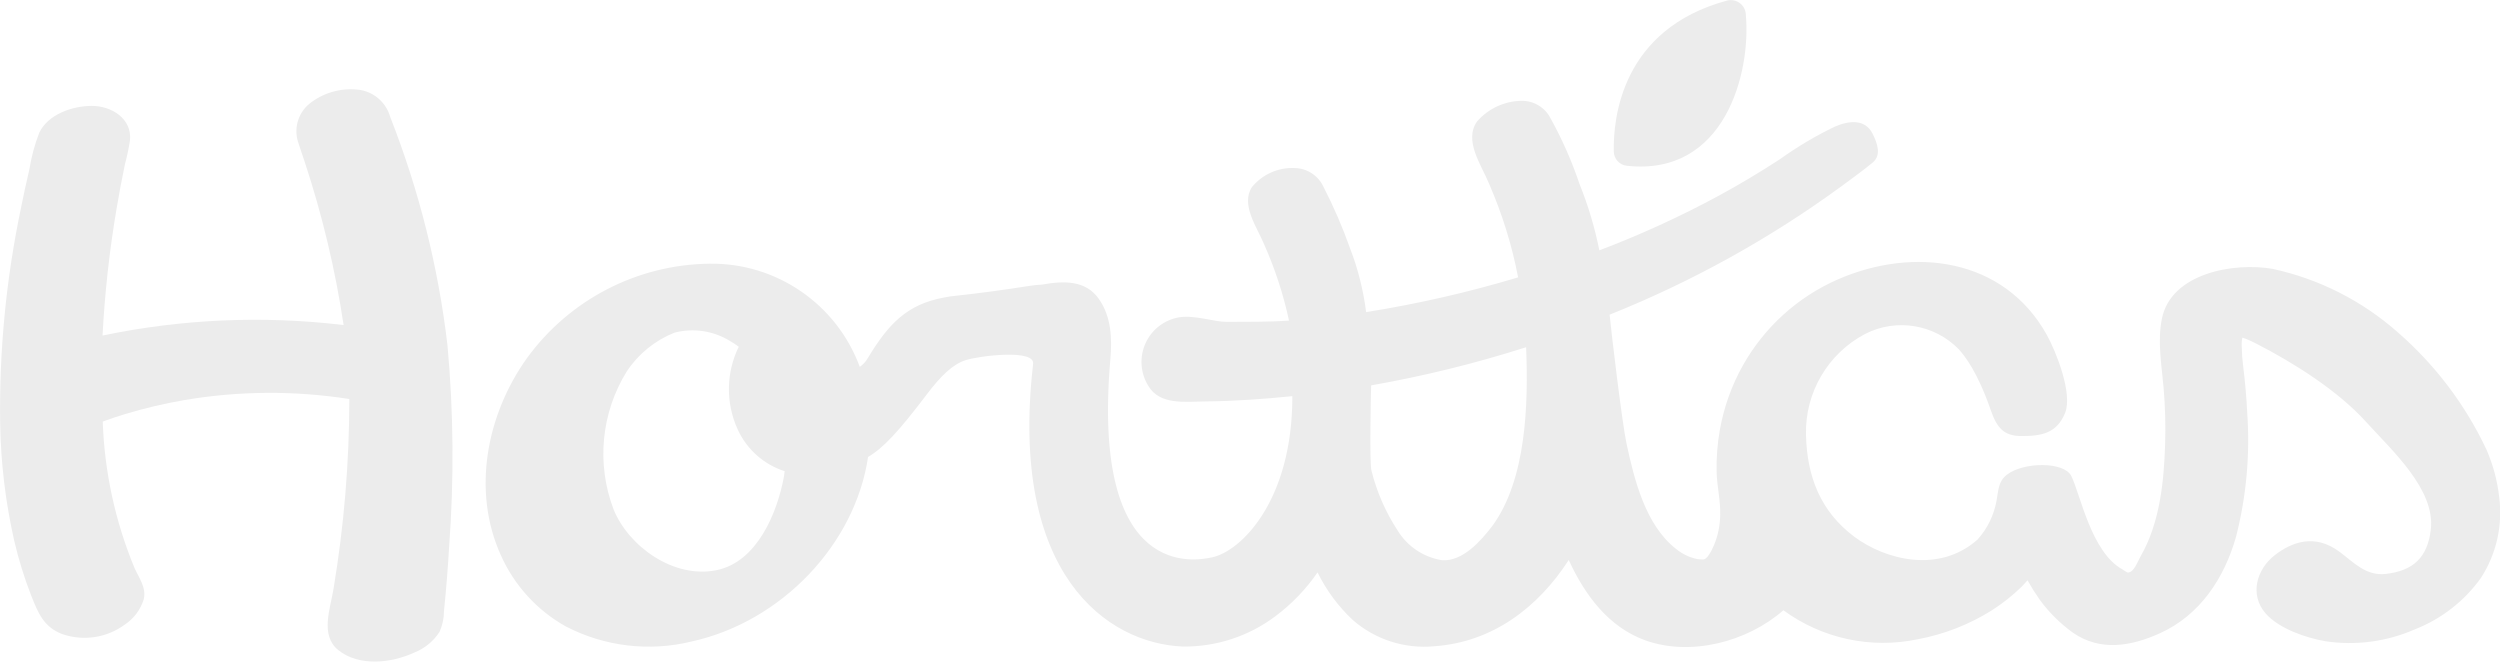
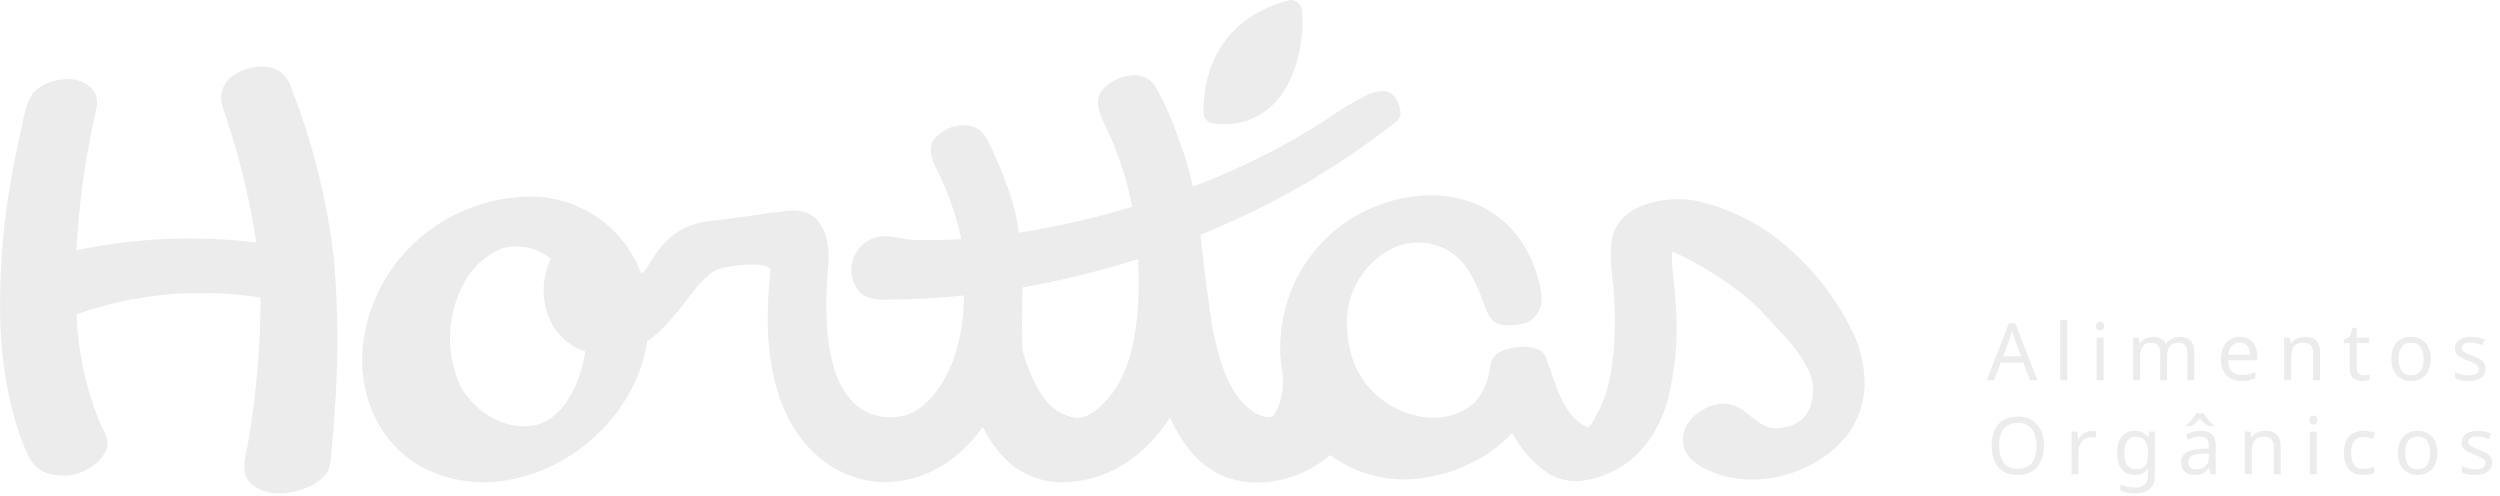
- <svg xmlns="http://www.w3.org/2000/svg" width="257.921" height="68.254" viewBox="0 0 257.921 68.254">
-   <g id="Logo_horttas" data-name="Logo horttas" transform="translate(-1466.659 -425.165)">
+ <svg xmlns="http://www.w3.org/2000/svg" width="345.839" height="68.599" viewBox="0 0 345.839 68.599">
+   <g id="Logo_horttas_-_Alimentos_orgânicos" data-name="Logo horttas - Alimentos orgânicos" transform="translate(-1466.659 -425.164)">
+     <text id="Alimentos_Orgânicos" data-name="Alimentos Orgânicos" transform="translate(1741.498 477.764)" fill="#ececec" font-size="11" font-family="Chivo-Regular, Chivo" letter-spacing="0.2em">
+       <tspan x="0" y="0">Alimentos</tspan>
+       <tspan x="0" y="13">Orgânicos</tspan>
+     </text>
    <g id="Grupo_2" data-name="Grupo 2" transform="translate(1466.659 425.164)">
      <path id="Caminho_7" data-name="Caminho 7" d="M1506.921,456.409a3.9,3.9,0,0,0-3.032-2.788,6.834,6.834,0,0,0-5.11,1.261,3.67,3.67,0,0,0-1.381,4.058c.215.706.478,1.4.7,2.1a101.754,101.754,0,0,1,4.01,16.826,76.922,76.922,0,0,0-24.87,1.082,113.6,113.6,0,0,1,1.458-13.15q.383-2.275.855-4.534a23.2,23.2,0,0,0,.519-2.452c.224-2.269-1.945-3.57-3.969-3.557-1.975.013-4.465.855-5.388,2.757a18.642,18.642,0,0,0-1.021,3.78q-.487,2.066-.9,4.15a101.106,101.106,0,0,0-2.118,22,59.022,59.022,0,0,0,1.459,12.2,41.269,41.269,0,0,0,1.765,5.684c.695,1.757,1.29,3.2,3.165,3.916a7.017,7.017,0,0,0,6.484-.982,4.84,4.84,0,0,0,1.948-2.62c.268-1.2-.493-2.172-.962-3.217a43.353,43.353,0,0,1-3.275-15.1c.806-.3,1.55-.545,2.31-.774a51.153,51.153,0,0,1,6.062-1.434,52.878,52.878,0,0,1,17.069-.118,119.467,119.467,0,0,1-1.631,19.58c-.32,2.03-1.419,4.787.5,6.329,2.136,1.718,5.474,1.334,7.812.258a5.516,5.516,0,0,0,2.626-2.145,5.382,5.382,0,0,0,.46-2.163c.225-2.2.4-4.4.528-6.61a126.011,126.011,0,0,0-.17-20.8A94.517,94.517,0,0,0,1506.921,456.409Z" transform="translate(-1466.659 -444.33)" fill="#ececec" />
      <path id="Caminho_8" data-name="Caminho 8" d="M1828.854,498.114a16.932,16.932,0,0,0-1.323-4.92,36.764,36.764,0,0,0-9.15-12.093,28.644,28.644,0,0,0-12.894-6.533c-3.971-.7-10.492.421-11.436,5.153-.467,2.345-.027,4.747.177,7.094a49.949,49.949,0,0,1,.157,5.886c-.12,3.831-.553,8.082-2.5,11.469-.357.62-.693,1.676-1.316,1.727a.279.279,0,0,1-.051,0,3.773,3.773,0,0,1-.516-.316c-3.248-1.759-4.362-7.79-5.3-9.653-.752-1.489-4.9-1.455-6.627-.135-.923.706-.875,1.622-1.083,2.7a8.1,8.1,0,0,1-1.952,3.994c-3.975,3.541-9.533,2.1-12.738-.3-3.457-2.6-4.867-6.172-4.966-10.508a11.437,11.437,0,0,1,6.1-10.4,8.256,8.256,0,0,1,9.646,1.564c.626.689,1.943,2.326,3.326,6.321.625,1.808,1.357,2.641,3.122,2.648,2.108.01,3.688-.277,4.54-2.391.8-1.989-.934-6.336-1.9-8.067-4.437-7.938-13.756-9.112-21.569-5.691a20.807,20.807,0,0,0-9.777,8.867,21.113,21.113,0,0,0-2.377,6.662,21.647,21.647,0,0,0-.327,4.409c.045,1.461.408,2.892.364,4.35a8.367,8.367,0,0,1-.635,3.116c-.287.652-.719,1.505-1.145,1.483a4.983,4.983,0,0,1-.6-.047,5.049,5.049,0,0,1-2.14-1.019c-3.184-2.461-4.339-7.15-5.141-10.881-.459-2.136-1.573-11.5-1.747-13.311a109.539,109.539,0,0,0,23.892-13.229c.98-.726,2.3-1.676,3.265-2.48.9-.751.47-1.977-.029-2.965-.791-1.568-2.473-1.342-3.933-.709a38.145,38.145,0,0,0-5.592,3.321q-3.1,2.03-6.363,3.8a101.336,101.336,0,0,1-12.3,5.625,38.468,38.468,0,0,0-2.051-6.862,40.761,40.761,0,0,0-2.985-6.763,3.3,3.3,0,0,0-3.032-1.8,6.2,6.2,0,0,0-4.536,2.114c-1.419,1.98.46,4.54,1.225,6.43a45.76,45.76,0,0,1,3,9.669,120.028,120.028,0,0,1-15.682,3.583,27.929,27.929,0,0,0-1.659-6.587,51.188,51.188,0,0,0-2.735-6.327,3.338,3.338,0,0,0-2.951-1.947,5.382,5.382,0,0,0-4.43,1.958c-1.2,1.817.554,4.192,1.254,5.916A39.994,39.994,0,0,1,1704,479.9c-2.163.156-4.256.119-6.425.135-1.285.009-3.25-.722-4.9-.475a4.673,4.673,0,0,0-3.207,7.047c1.171,2.055,3.9,1.652,5.9,1.634,3-.027,5.993-.239,8.977-.543.017,10.831-5.327,16.006-8.277,16.629-1.6.337-12.492,2.6-10.5-20.423.186-2.147.108-4.4-1.192-6.246-1.339-1.905-3.551-1.888-5.866-1.468a10.944,10.944,0,0,0-1.255.127c-2.772.436-5.264.77-7.613,1.023a10.2,10.2,0,0,0-1.245.184c-3.811.709-5.716,2.708-7.847,6.24a2.762,2.762,0,0,1-.833.912,16.276,16.276,0,0,0-15.538-10.644,23.638,23.638,0,0,0-18.809,9.757c-4.149,5.806-5.7,13.7-2.665,20.358a15.76,15.76,0,0,0,6.669,7.3A18.578,18.578,0,0,0,1642.406,513c9.255-2.05,16.834-10.032,18.166-19.028,1.577-.924,3.173-2.649,6.02-6.406,1.508-1.99,2.691-3.128,4.014-3.573s7.4-1.224,6.977.457c0,0,.006,0,.008-.005-2.468,21.636,7.639,28.769,15.475,29.086a15.6,15.6,0,0,0,9.514-3.116,19.333,19.333,0,0,0,4.365-4.534,16.884,16.884,0,0,0,3.636,4.911,11.179,11.179,0,0,0,8.378,2.71c6.086-.414,10.772-4.056,13.9-8.9,1.655,3.6,4.1,6.92,7.9,8.288,4.642,1.667,10.475.194,14.245-3.105a17.4,17.4,0,0,0,13.909,2.984,21.883,21.883,0,0,0,7.56-2.952,19.148,19.148,0,0,0,3.116-2.465c.214-.208.4-.44.605-.659.012.023.023.046.036.068a21.722,21.722,0,0,0,1.2,1.911,15.4,15.4,0,0,0,3.48,3.453c2.794,1.914,5.942,1.388,8.929.04,4.153-1.874,6.664-5.706,7.87-9.981a40.254,40.254,0,0,0,1.148-12.773c-.077-1.621-.223-3.237-.424-4.847a15.515,15.515,0,0,1-.135-1.871,3.718,3.718,0,0,1,.054-1.031c.179.056.331.1.358.115.376.149.74.327,1.1.511,3.9,2,8.412,4.852,11.338,8.094,2.619,2.9,7.132,6.937,6.651,11.076-.333,2.863-1.8,4.261-4.661,4.582-2.025.227-3.314-1.206-4.728-2.265-2.615-1.959-4.982-.99-6.668.295-1.936,1.475-2.66,4.117-1,6.027,1.385,1.595,4.2,2.543,6.184,2.886a16.761,16.761,0,0,0,9.221-1.224,15.21,15.21,0,0,0,6.813-5.294A12.424,12.424,0,0,0,1828.854,498.114Zm-183.917,7.538c-4.435.9-9.068-2.459-10.618-6.266a16.133,16.133,0,0,1,1.369-14.256,10.626,10.626,0,0,1,4.915-3.986,7.388,7.388,0,0,1,5.668.827,10.181,10.181,0,0,1,.96.626,9.962,9.962,0,0,0-.116,8.518,8.017,8.017,0,0,0,4.853,4.325c-.023.179-.041.359-.071.536C1651.217,499.7,1649.139,504.8,1644.937,505.651Zm80.02-4.535c-1.176,1.522-3.039,3.654-5.172,3.506a6.571,6.571,0,0,1-4.576-3.062,20.145,20.145,0,0,1-2.7-6.175c-.214-.756-.07-7.687-.035-8.8a122.522,122.522,0,0,0,15.988-3.936C1728.7,488.491,1728.5,496.3,1724.957,501.117Z" transform="translate(-1571.015 -446.826)" fill="#ececec" />
      <path id="Caminho_9" data-name="Caminho 9" d="M1979.963,440.8c-.071-3.4.779-12.647,11.726-15.587a1.557,1.557,0,0,1,1.9,1.534c.524,5.853-2.115,16.632-12.286,15.519A1.5,1.5,0,0,1,1979.963,440.8Z" transform="translate(-1813.471 -425.164)" fill="#ececec" />
    </g>
  </g>
</svg>
